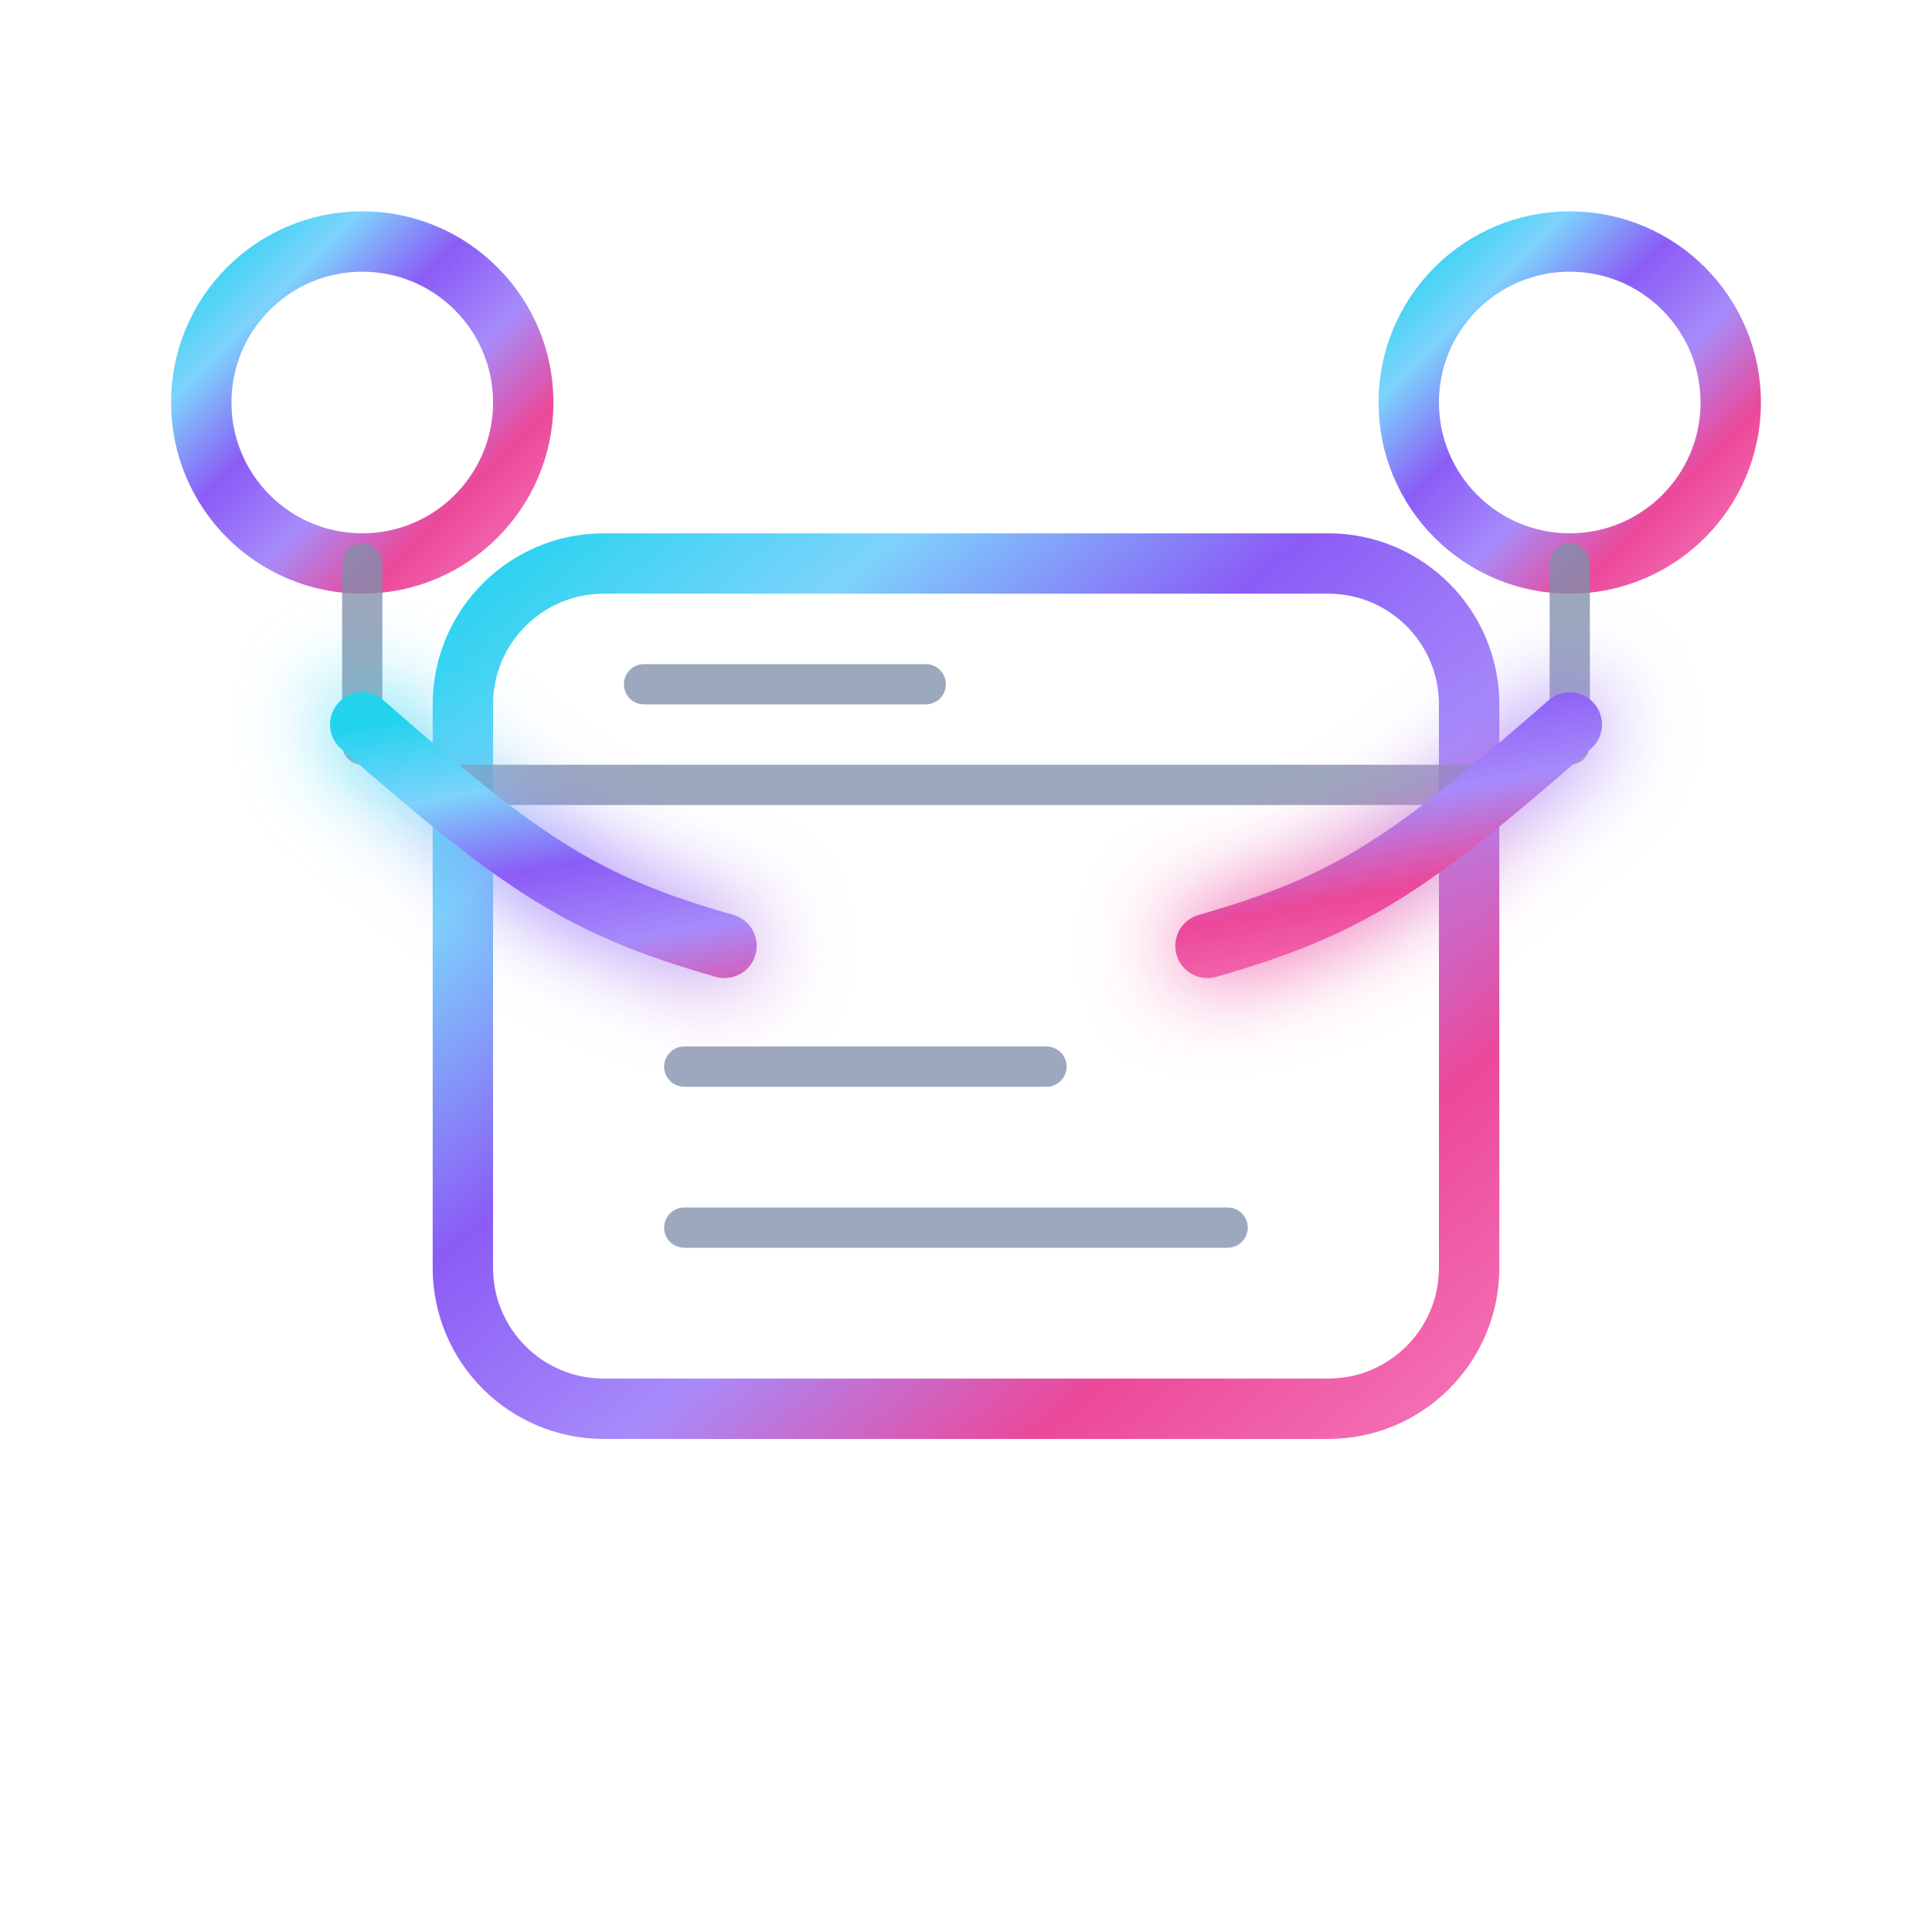
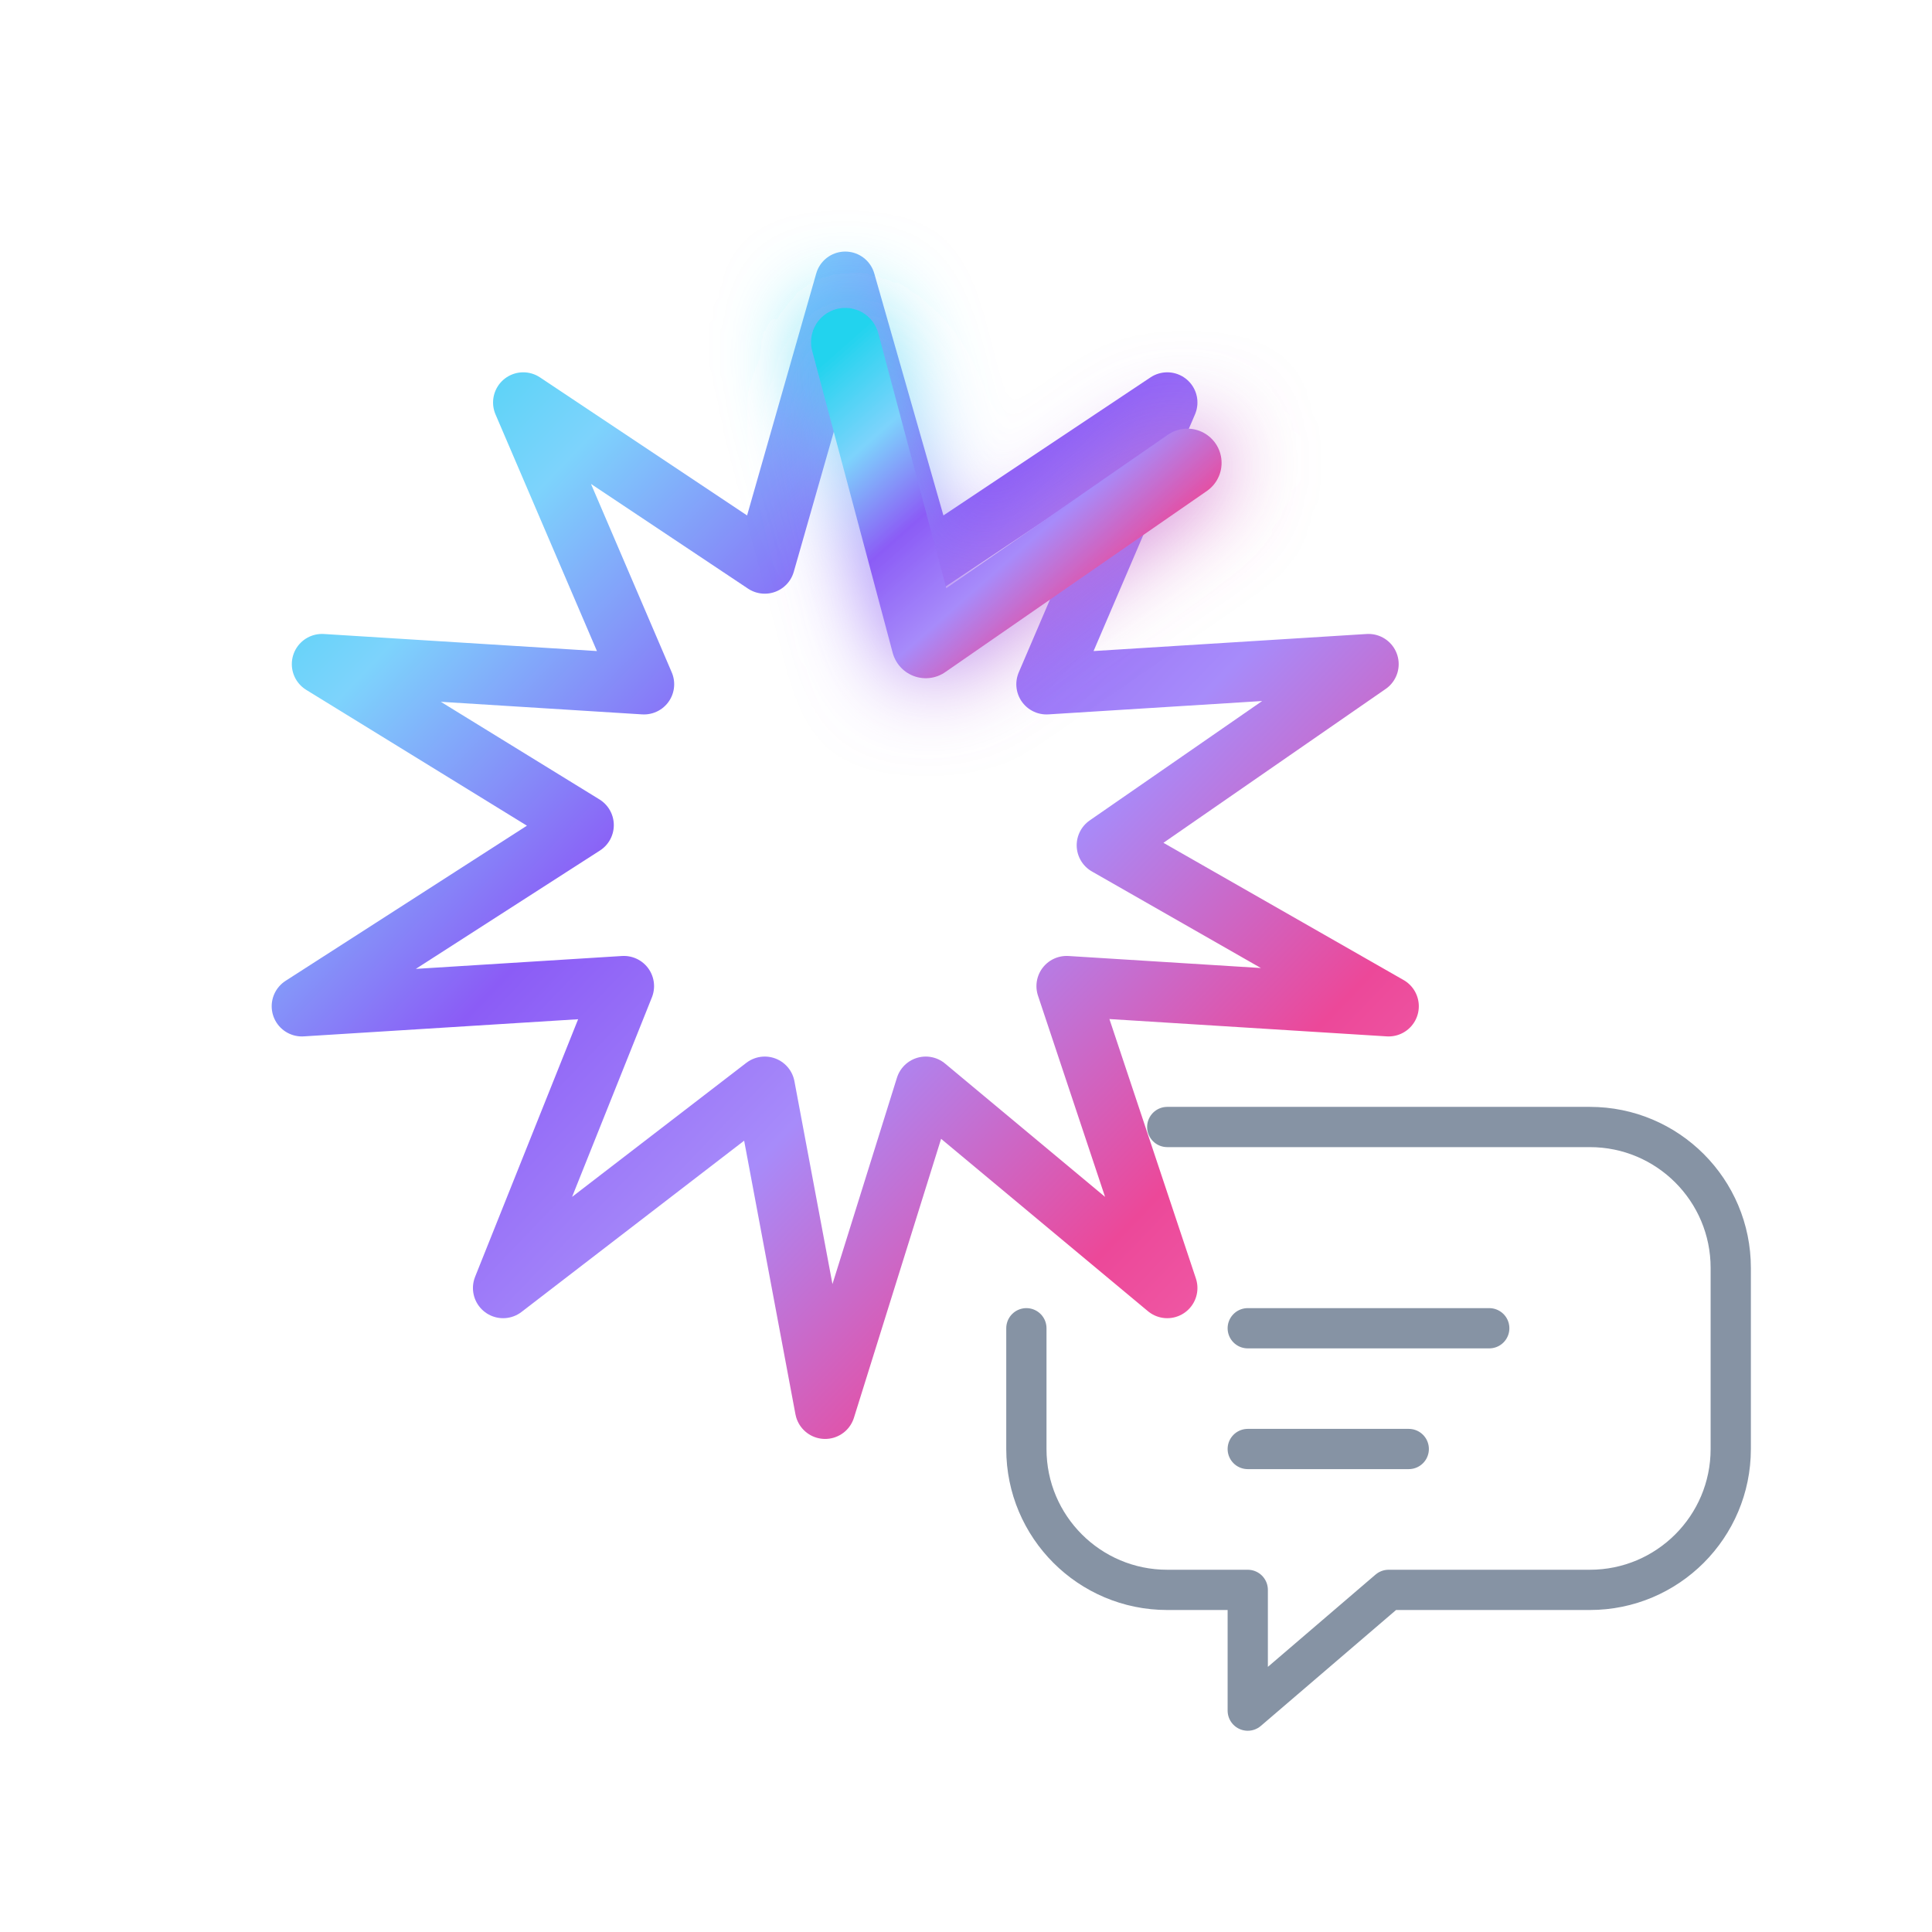
- <svg xmlns="http://www.w3.org/2000/svg" width="1024" height="1024" viewBox="0 0 96 96" role="img" aria-label="capabilitie-team-development-active-light">
+ <svg xmlns="http://www.w3.org/2000/svg" width="1024" height="1024" viewBox="0 0 96 96" role="img" aria-label="capability-xiaomo-active-dark">
  <defs>
    <linearGradient id="brand-gradient" x1="0%" y1="0%" x2="100%" y2="100%">
      <stop offset="0%" stop-color="#22D3EE" />
      <stop offset="20%" stop-color="#7DD3FC" />
      <stop offset="40%" stop-color="#8B5CF6" />
      <stop offset="60%" stop-color="#A78BFA" />
      <stop offset="80%" stop-color="#EC4899" />
      <stop offset="100%" stop-color="#F472B6" />
    </linearGradient>
    <radialGradient id="brand-glass" cx="38%" cy="28%" r="78%">
      <stop offset="0%" stop-color="#FFFFFF" stop-opacity="0.72" />
      <stop offset="28%" stop-color="#7DD3FC" stop-opacity="0.42" />
      <stop offset="66%" stop-color="#8B5CF6" stop-opacity="0.28" />
      <stop offset="100%" stop-color="#EC4899" stop-opacity="0.12" />
    </radialGradient>
    <filter id="soft-glow" x="-60%" y="-60%" width="220%" height="220%">
      <feGaussianBlur stdDeviation="2.2" result="blur" />
      <feMerge>
        <feMergeNode in="blur" />
        <feMergeNode in="SourceGraphic" />
      </feMerge>
    </filter>
    <filter id="wide-glow" x="-80%" y="-80%" width="260%" height="260%">
      <feGaussianBlur stdDeviation="5" result="blur" />
      <feMerge>
        <feMergeNode in="blur" />
        <feMergeNode in="SourceGraphic" />
      </feMerge>
    </filter>
  </defs>
  <g id="icon-structure">
    <g id="capability-symbol">
-       <rect x="23" y="28" width="50" height="42" rx="7" fill="none" stroke="url(#brand-gradient)" stroke-width="3" stroke-linecap="round" stroke-linejoin="round" opacity="1" />
-       <path d="M23 39h50M32 34h14" fill="none" stroke="#8090AA" stroke-width="2" stroke-linecap="round" stroke-linejoin="round" opacity="0.78" />
-       <circle cx="18" cy="20" r="8" fill="none" stroke="url(#brand-gradient)" stroke-width="3" stroke-linecap="round" stroke-linejoin="round" opacity="1" />
-       <circle cx="78" cy="20" r="8" fill="none" stroke="url(#brand-gradient)" stroke-width="3" stroke-linecap="round" stroke-linejoin="round" opacity="1" />
-       <path d="M18 28v9M78 28v9M34 53h18M34 61h27" fill="none" stroke="#8090AA" stroke-width="2" stroke-linecap="round" stroke-linejoin="round" opacity="0.78" />
+       <path d="M42 14 L46 28 L58 20 L52 34 L68 33 L55 42 L69 50 L53 49 L58 64 L46 54 L41 70 L38 54 L25 64 L31 49 L15 50 L29 41 L16 33 L32 34 L26 20 L38 28 Z" fill="none" stroke="url(#brand-gradient)" stroke-width="3" stroke-linecap="round" stroke-linejoin="round" opacity="1" />
+       <path d="M58 56h21a7 7 0 0 1 7 7v9a7 7 0 0 1-7 7H69l-7 6v-6h-4a7 7 0 0 1-7-7v-6" fill="none" stroke="#64748B" stroke-width="2" stroke-linecap="round" stroke-linejoin="round" opacity="0.78" />
+       <path d="M62 66h12M62 72h8" fill="none" stroke="#64748B" stroke-width="2" stroke-linecap="round" stroke-linejoin="round" opacity="0.78" />
    </g>
  </g>
  <g id="energy-trail" opacity="1" filter="url(#soft-glow)">
-     <path d="M18 36 C26 43 29 45 36 47 M78 36 C70 43 67 45 60 47" fill="none" stroke="url(#brand-gradient)" stroke-width="3.2" stroke-linecap="round" stroke-linejoin="round" opacity="1" />
+     <path d="M42 17 L46 32 L59 23" fill="none" stroke="url(#brand-gradient)" stroke-width="3.4" stroke-linecap="round" stroke-linejoin="round" opacity="1" />
  </g>
</svg>
